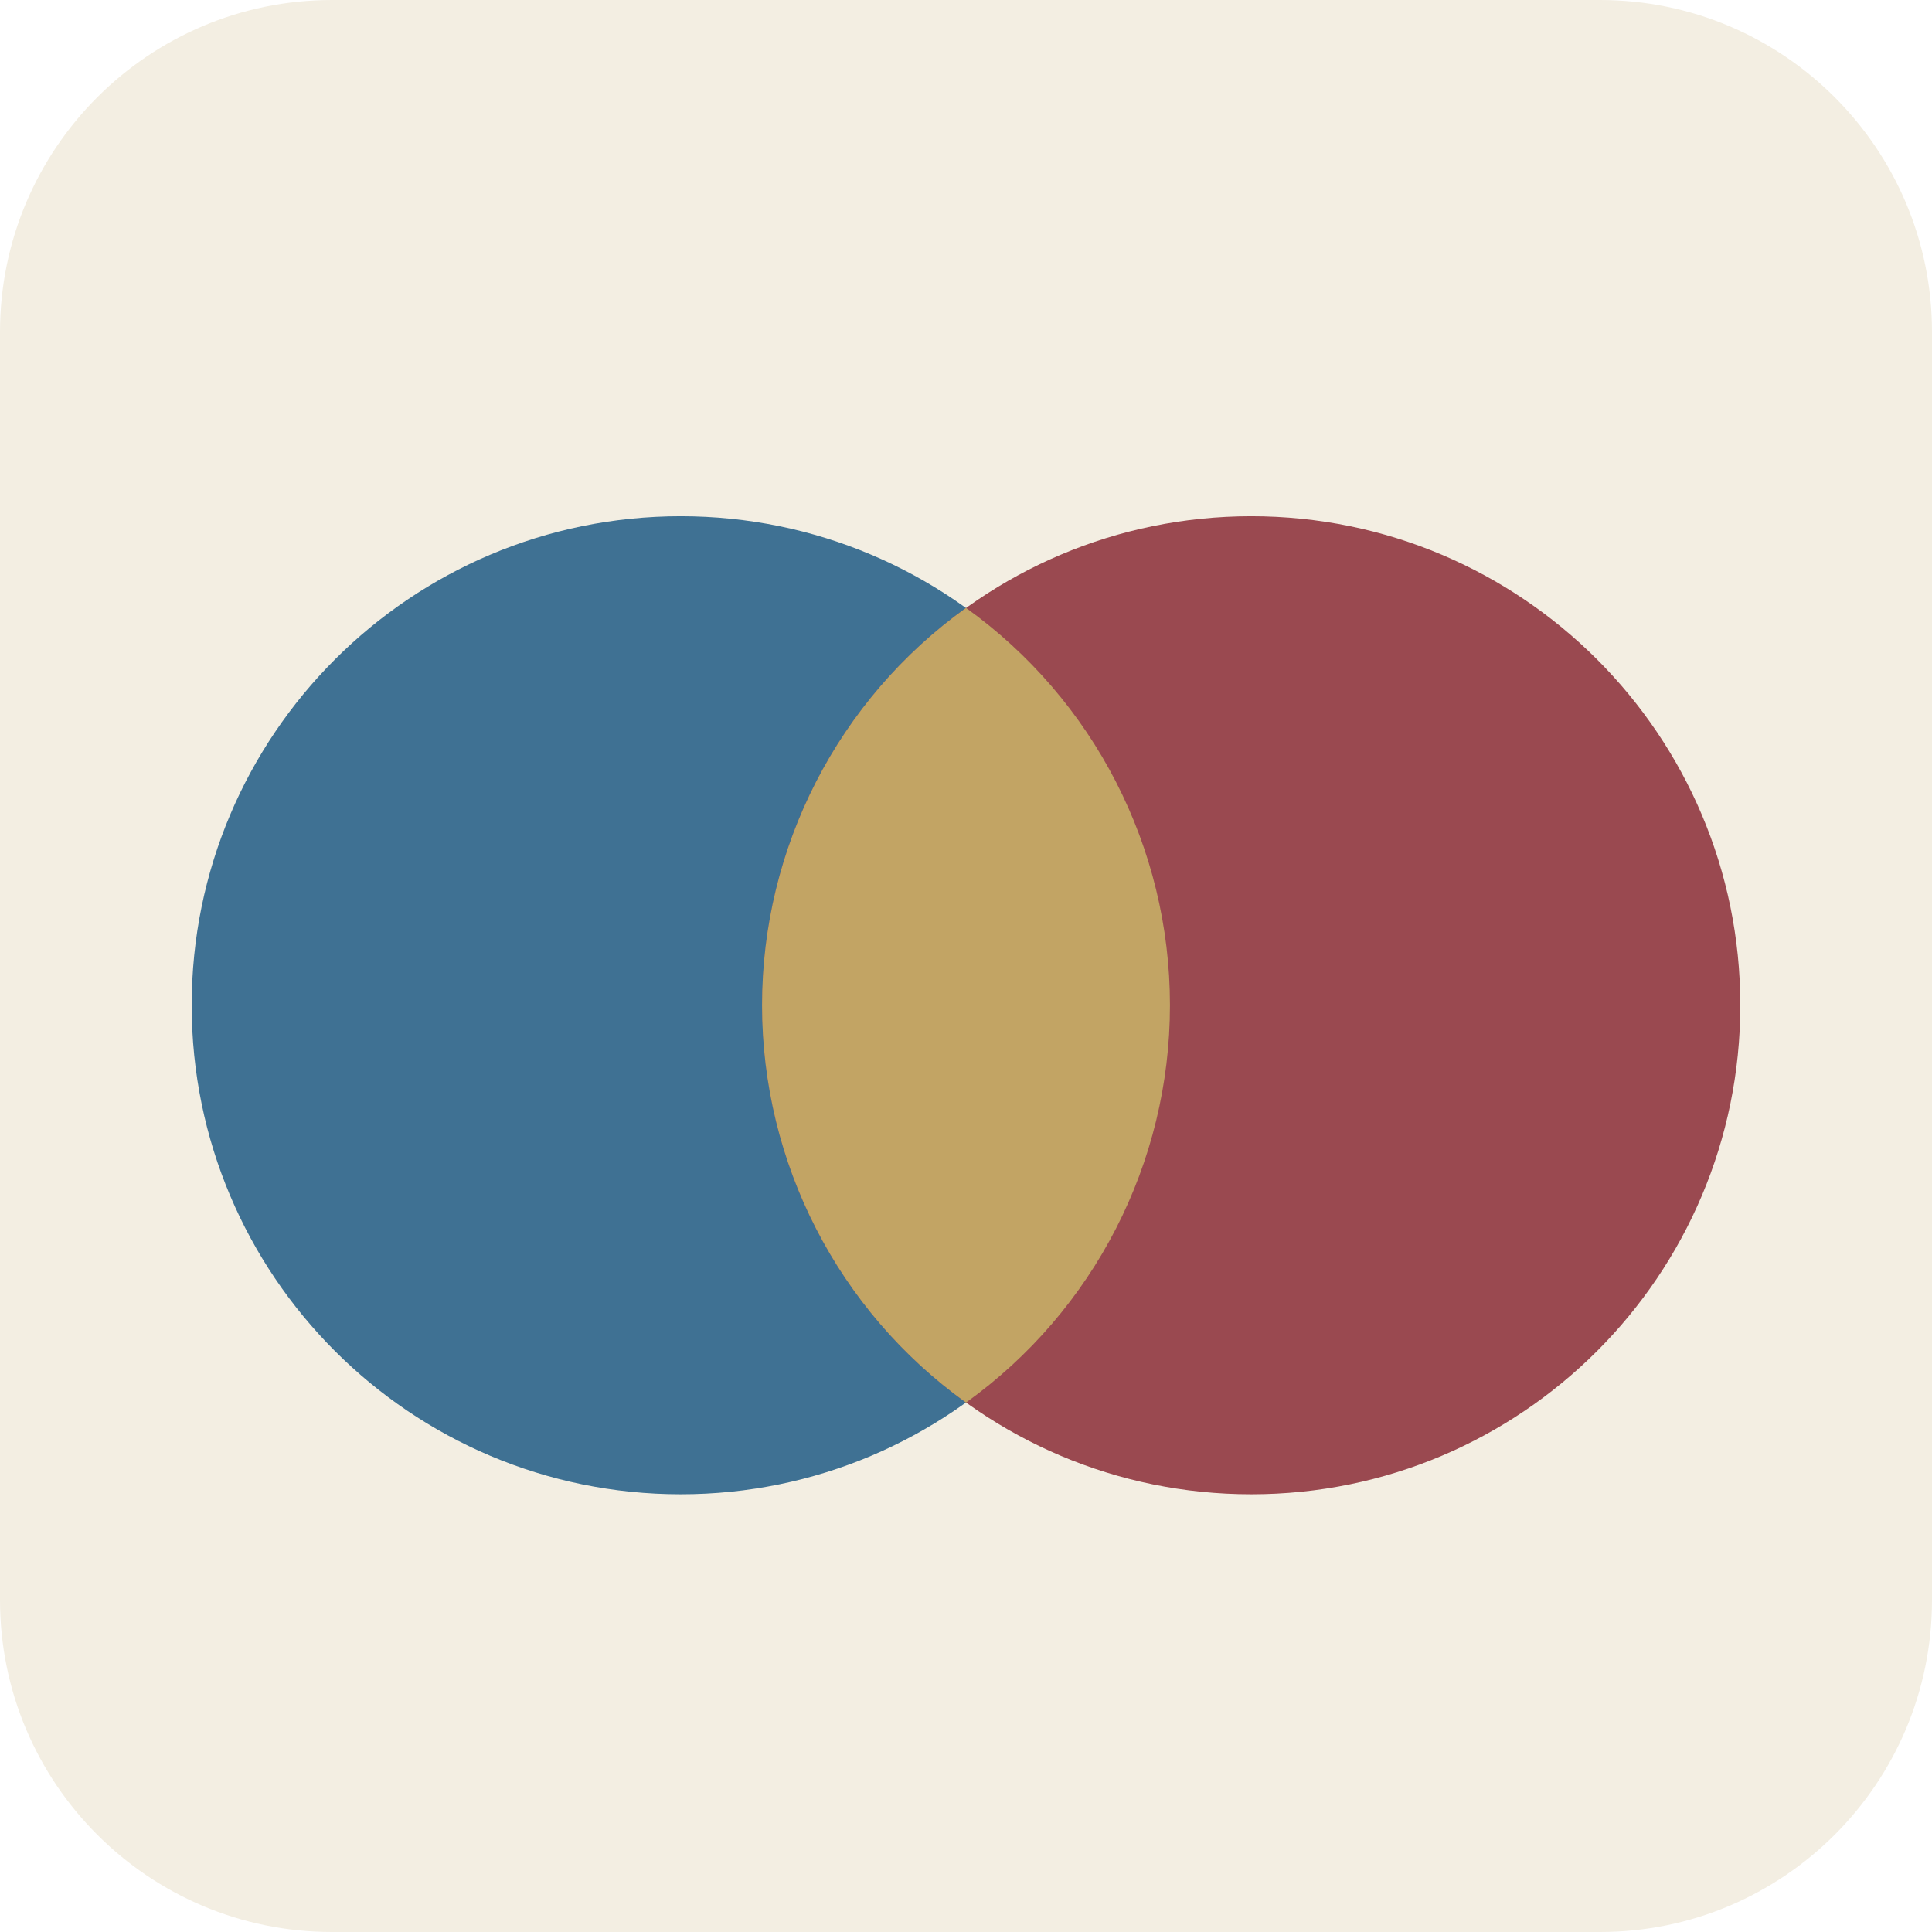
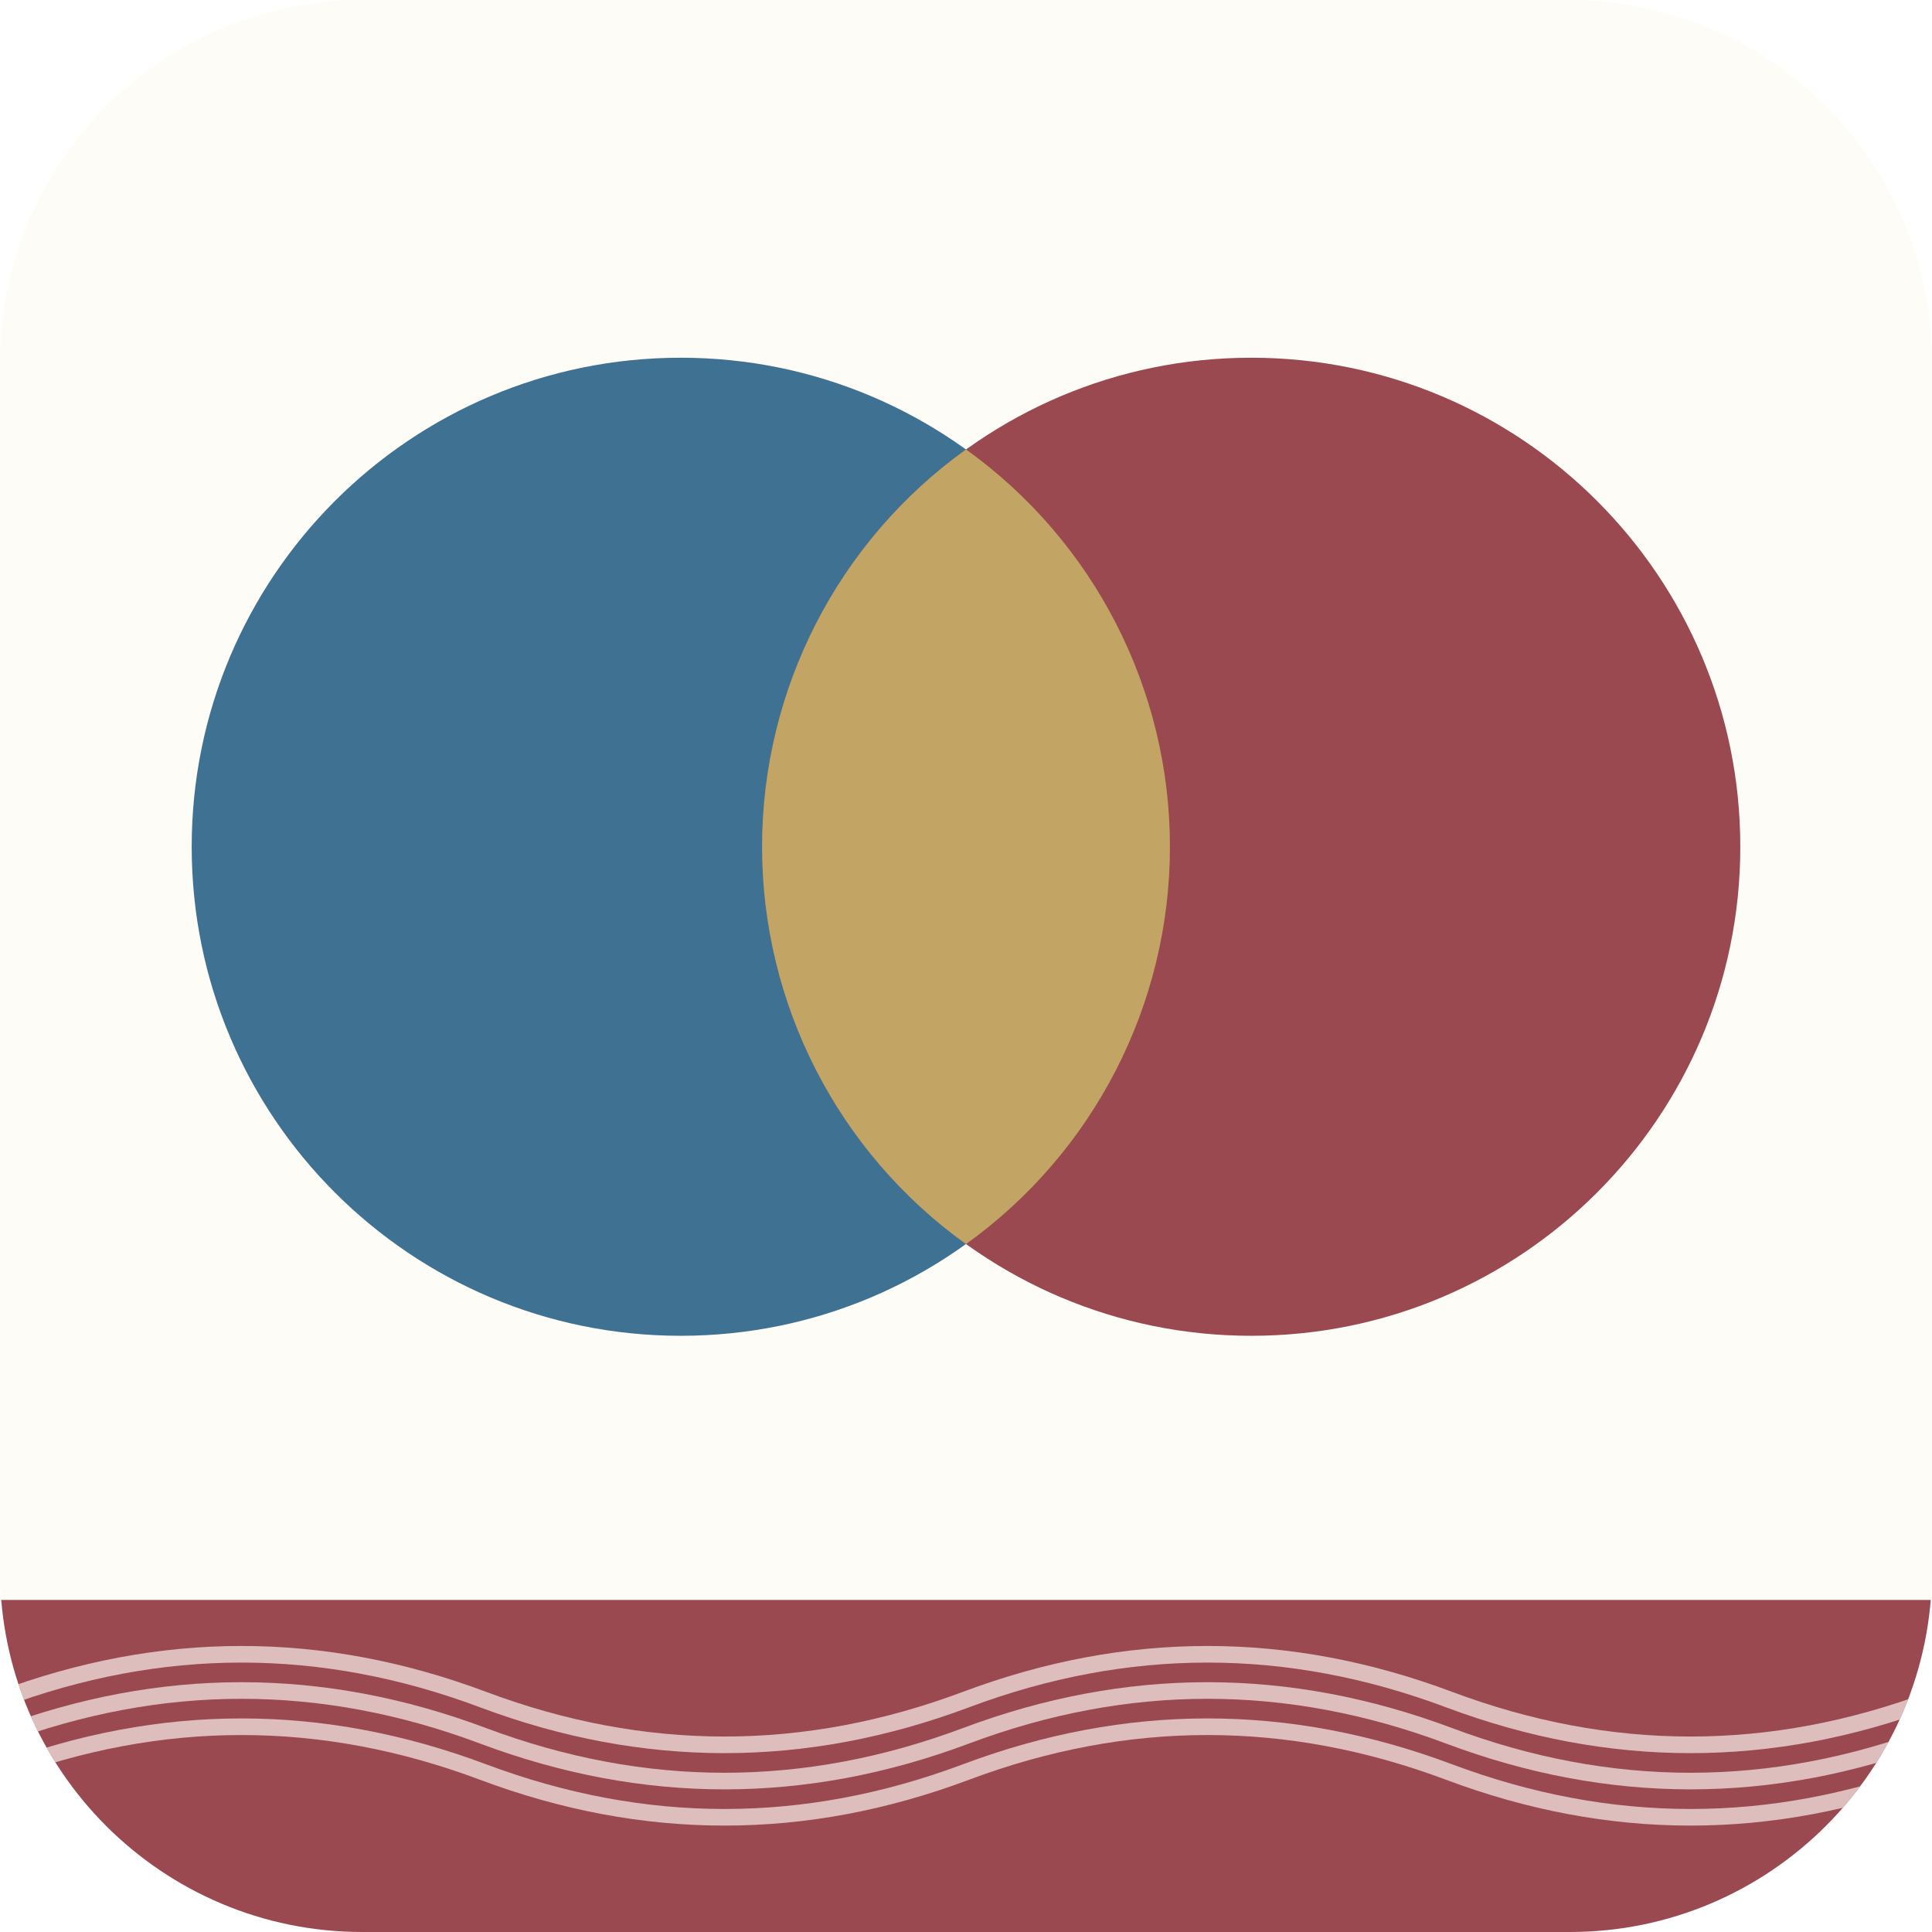
<svg xmlns="http://www.w3.org/2000/svg" viewBox="0 0 64 64">
-   <rect width="64" height="64" rx="11" fill="#F3EEE2" />
-   <g transform="translate(5 15.75) scale(1.35)">
-     <circle cx="13" cy="13" r="12" fill="#3F7193" />
-     <circle cx="27" cy="13" r="12" fill="#9A4950" />
-     <path d="M20 3.25a12 12 0 0 1 0 19.5a12 12 0 0 1 0-19.5z" fill="#C2A464" />
+   <defs>
+     <clipPath id="c">
+       <rect width="64" height="64" rx="12" />
+     </clipPath>
+   </defs>
+   <g clip-path="url(#c)">
+     <rect width="64" height="64" fill="#FDFCF7" />
+     <rect y="53" width="64" height="11" fill="#9A4950" />
+     <path d="M0 56.3 Q8 53.3 16 56.3 T32 56.3 T48 56.3 T64 56.3" fill="none" stroke="#F3E6E2" stroke-width=".55" opacity=".75" />
+     <path d="M0 57.5 Q8 54.5 16 57.5 T32 57.5 T48 57.5 T64 57.5" fill="none" stroke="#F3E6E2" stroke-width=".55" opacity=".75" />
+     <path d="M0 58.7 Q8 55.7 16 58.7 T32 58.7 T48 58.7 T64 58.7" fill="none" stroke="#F3E6E2" stroke-width=".55" opacity=".75" />
+     <g transform="translate(5 10.5) scale(1.35)">
+       <circle cx="13" cy="13" r="12" fill="#3F7193" />
+       <circle cx="27" cy="13" r="12" fill="#9A4950" />
+       <path d="M20 3.25a12 12 0 0 1 0 19.5a12 12 0 0 1 0-19.5z" fill="#C2A464" />
+     </g>
  </g>
</svg>
